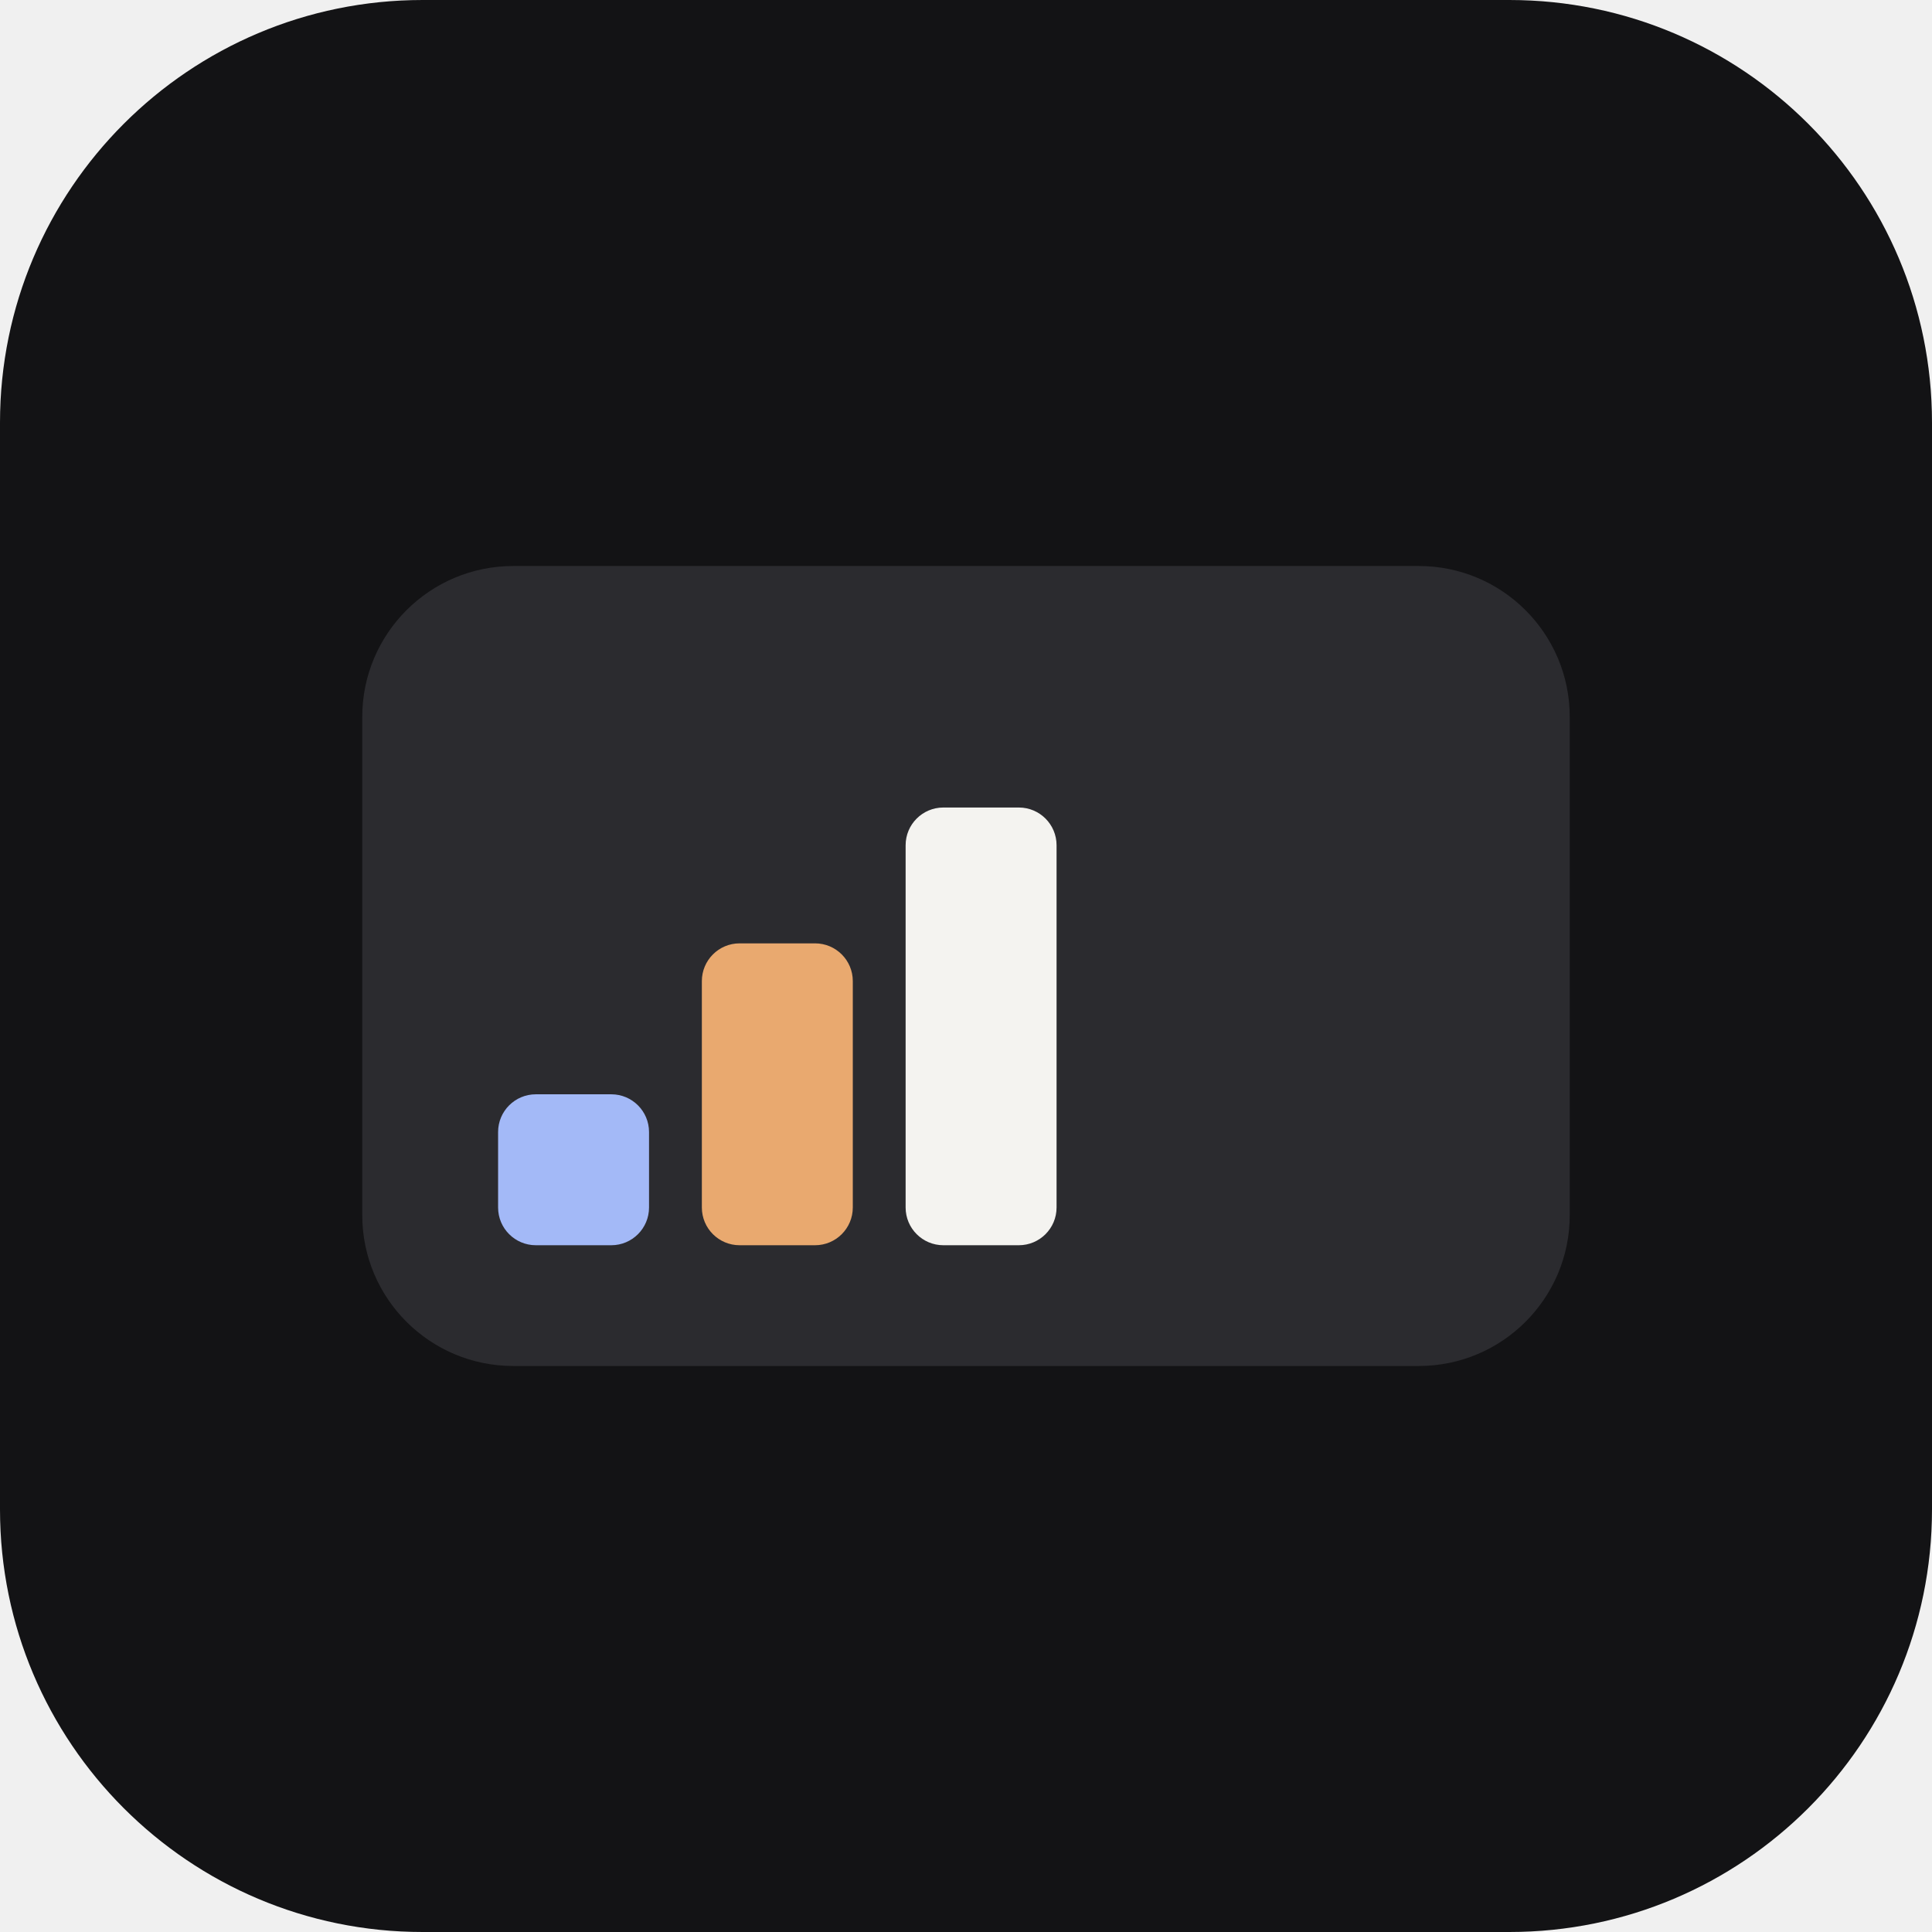
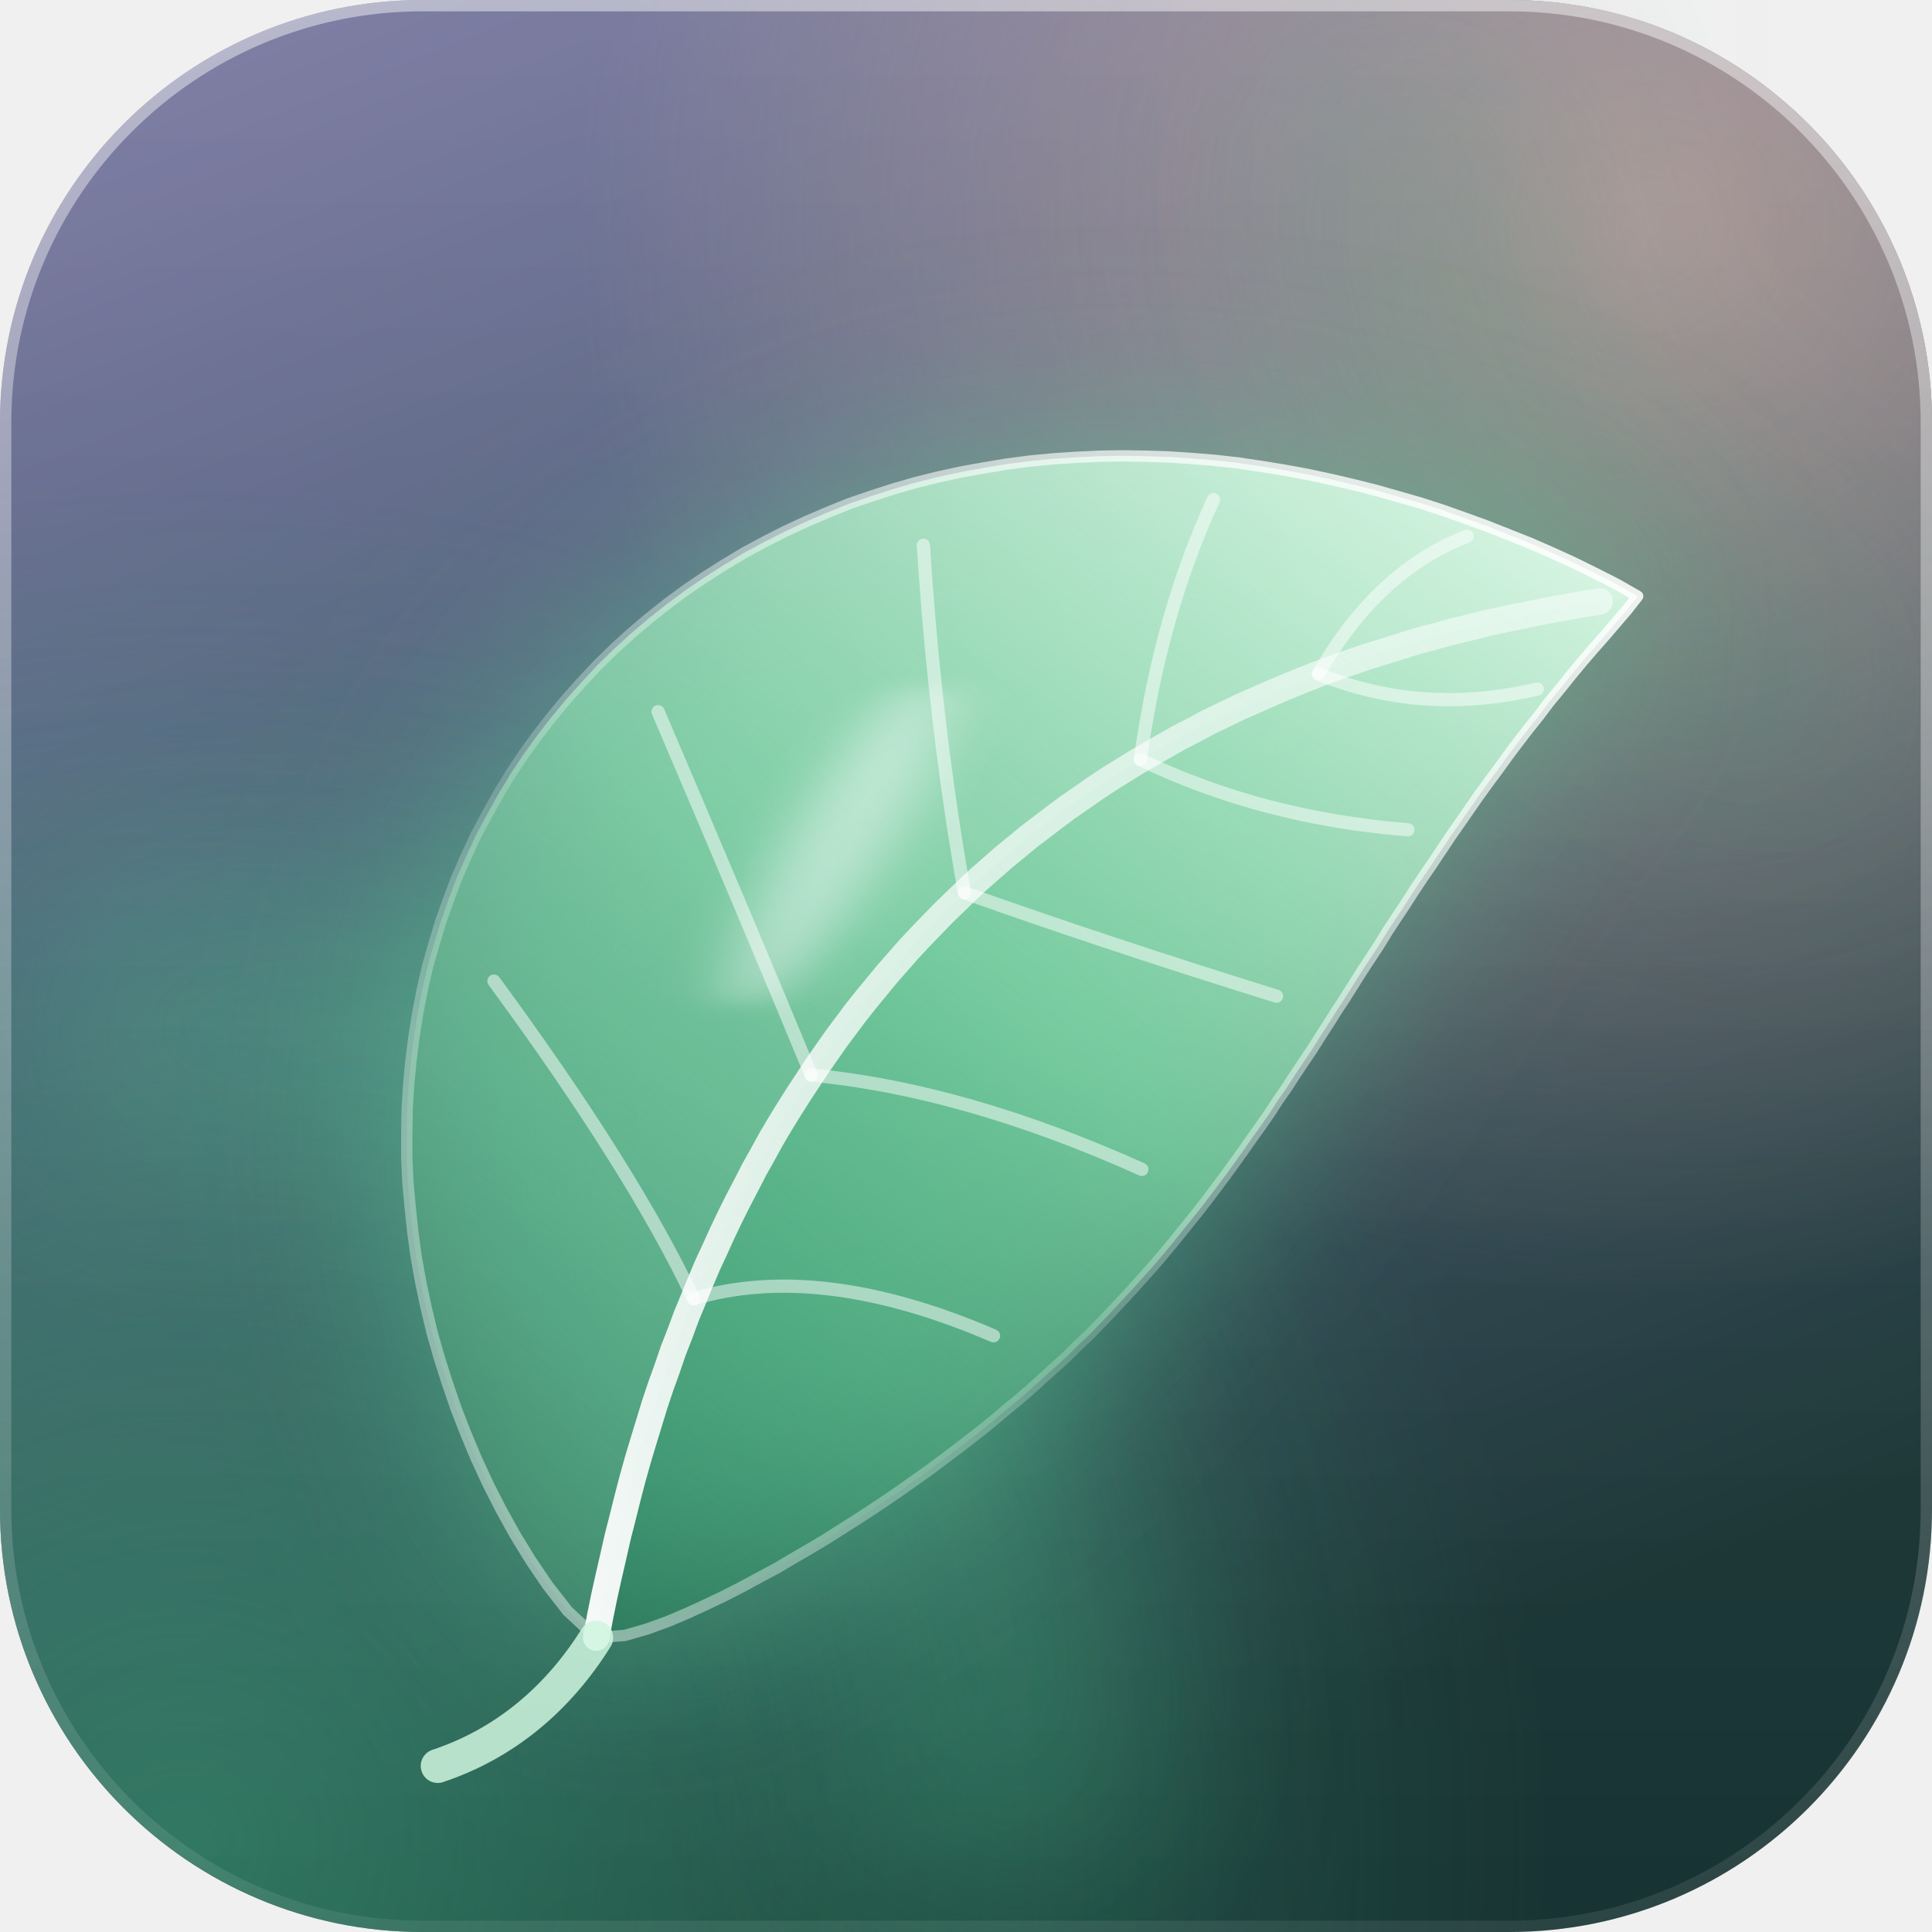
<svg xmlns="http://www.w3.org/2000/svg" viewBox="0 0 512 512">
-   <rect width="512" height="512" rx="112" fill="#131315" />
-   <rect x="96" y="150" width="320" height="212" rx="40" fill="#2B2B2F" />
-   <rect x="132" y="290" width="40" height="40" rx="10" fill="#A3B9F7" />
-   <rect x="186" y="250" width="40" height="80" rx="10" fill="#E9A96F" />
-   <rect x="240" y="214" width="40" height="116" rx="10" fill="#F4F3F0" />
+   <defs>
+     <linearGradient id="sky" x1="0" y1="0" x2="0.4" y2="1">
+       <stop offset="0" stop-color="#6E6A9A" />
+       <stop offset="0.45" stop-color="#3C4E6A" />
+       <stop offset="1" stop-color="#0E2A2A" />
+     </linearGradient>
+     <radialGradient id="warm" cx="0.85" cy="0.12" r="0.55">
+       <stop offset="0" stop-color="#E9B79A" stop-opacity="0.55" />
+       <stop offset="1" stop-color="#E9B79A" stop-opacity="0" />
+     </radialGradient>
+     <radialGradient id="green" cx="0.1" cy="0.95" r="0.7">
+       <stop offset="0" stop-color="#2F9A6E" stop-opacity="0.6" />
+       <stop offset="1" stop-color="#2F9A6E" stop-opacity="0" />
+     </radialGradient>
+     <linearGradient id="frost" x1="0" y1="0" x2="0" y2="1">
+       <stop offset="0" stop-color="#FFFFFF" stop-opacity="0.16" />
+       <stop offset="1" stop-color="#FFFFFF" stop-opacity="0.04" />
+     </linearGradient>
+     <linearGradient id="leaf" x1="0.9" y1="0" x2="0.1" y2="1">
+       <stop offset="0" stop-color="#DDFBE8" stop-opacity="0.95" />
+       <stop offset="0.5" stop-color="#7FD9A6" stop-opacity="0.72" />
+       <stop offset="1" stop-color="#1F7A55" stop-opacity="0.42" />
+     </linearGradient>
+     <linearGradient id="rim" x1="1" y1="0" x2="0" y2="1">
+       <stop offset="0" stop-color="#FFFFFF" stop-opacity="0.95" />
+       <stop offset="0.6" stop-color="#FFFFFF" stop-opacity="0.2" />
+       <stop offset="1" stop-color="#FFFFFF" stop-opacity="0.5" />
+     </linearGradient>
+     <linearGradient id="vein" x1="0" y1="1" x2="1" y2="0">
+       <stop offset="0" stop-color="#FFFFFF" stop-opacity="0.95" />
+       <stop offset="1" stop-color="#FFFFFF" stop-opacity="0.5" />
+     </linearGradient>
+     <linearGradient id="edge" x1="0" y1="0" x2="0" y2="1">
+       <stop offset="0" stop-color="#FFFFFF" stop-opacity="0.45" />
+       <stop offset="1" stop-color="#FFFFFF" stop-opacity="0.08" />
+     </linearGradient>
+     <filter id="blur" x="-30%" y="-30%" width="160%" height="160%">
+       <feGaussianBlur stdDeviation="34" />
+     </filter>
+     <filter id="glow" x="-60%" y="-60%" width="220%" height="220%">
+       <feGaussianBlur stdDeviation="26" />
+     </filter>
+     <filter id="soft" x="-50%" y="-50%" width="200%" height="200%">
+       <feGaussianBlur stdDeviation="6" />
+     </filter>
+   </defs>
+   <rect width="512" height="512" rx="112" fill="url(#sky)" />
+   <rect width="512" height="512" rx="112" fill="url(#warm)" />
+   <rect width="512" height="512" rx="112" fill="url(#green)" />
+   <g filter="url(#blur)" opacity="0.55">
+     <circle cx="70" cy="470" r="200" fill="none" stroke="#3FB383" stroke-width="46" />
+     <circle cx="520" cy="40" r="150" fill="none" stroke="#2E8C67" stroke-width="34" />
+   </g>
+   <rect width="512" height="512" rx="112" fill="url(#frost)" />
+   <g transform="translate(26 10)">
+     <path d="M 132.0 424.0 L 124.4 416.9 L 119.1 410.1 L 114.5 403.3 L 110.4 396.6 L 106.7 389.9 L 103.3 383.2 L 100.2 376.5 L 97.4 369.8 L 94.8 363.1 L 92.5 356.4 L 90.4 349.8 L 88.5 343.1 L 86.9 336.4 L 85.5 329.8 L 84.3 323.1 L 83.4 316.5 L 82.7 309.9 L 82.1 303.4 L 81.8 296.8 L 81.8 290.3 L 81.9 283.9 L 82.3 277.5 L 82.9 271.1 L 83.7 264.8 L 84.7 258.5 L 85.9 252.3 L 87.3 246.2 L 89.0 240.2 L 90.8 234.2 L 92.9 228.3 L 95.1 222.5 L 97.6 216.8 L 100.2 211.2 L 103.1 205.8 L 106.1 200.4 L 109.3 195.1 L 112.7 190.0 L 116.3 185.0 L 120.1 180.1 L 124.0 175.4 L 128.1 170.8 L 132.3 166.3 L 136.7 162.0 L 141.2 157.9 L 145.9 153.9 L 150.7 150.1 L 155.7 146.4 L 160.7 143.0 L 165.9 139.7 L 171.2 136.5 L 176.6 133.6 L 182.1 130.8 L 187.7 128.2 L 193.3 125.8 L 199.0 123.5 L 204.8 121.5 L 210.7 119.6 L 216.6 117.9 L 222.6 116.4 L 228.6 115.1 L 234.7 114.0 L 240.7 113.0 L 246.8 112.2 L 253.0 111.6 L 259.1 111.2 L 265.3 110.9 L 271.4 110.8 L 277.6 110.9 L 283.8 111.1 L 289.9 111.5 L 296.0 112.0 L 302.2 112.7 L 308.3 113.6 L 314.4 114.6 L 320.4 115.7 L 326.5 117.0 L 332.5 118.4 L 338.5 119.9 L 344.5 121.6 L 350.4 123.3 L 356.3 125.2 L 362.2 127.3 L 368.0 129.4 L 373.8 131.7 L 379.6 134.0 L 385.3 136.5 L 391.0 139.1 L 396.7 141.9 L 402.4 144.8 L 408.0 148.0 L 405.1 151.7 L 402.1 155.2 L 399.1 158.7 L 396.1 162.1 L 393.1 165.6 L 390.2 169.1 L 387.4 172.6 L 384.5 176.1 L 381.8 179.7 L 379.0 183.2 L 376.3 186.7 L 373.6 190.3 L 371.0 193.9 L 368.4 197.4 L 365.8 201.0 L 363.3 204.6 L 360.8 208.2 L 358.3 211.8 L 355.9 215.4 L 353.5 219.0 L 351.1 222.5 L 348.7 226.1 L 346.4 229.7 L 344.0 233.3 L 341.7 236.8 L 339.5 240.4 L 337.2 243.9 L 334.9 247.4 L 332.7 250.9 L 330.5 254.4 L 328.2 257.9 L 326.0 261.4 L 323.8 264.8 L 321.6 268.3 L 319.3 271.7 L 317.1 275.0 L 314.9 278.4 L 312.6 281.7 L 310.4 285.1 L 308.1 288.4 L 305.8 291.6 L 303.5 294.9 L 301.2 298.1 L 298.9 301.3 L 296.5 304.5 L 294.1 307.7 L 291.7 310.8 L 289.2 313.9 L 286.7 317.0 L 284.2 320.1 L 281.7 323.1 L 279.1 326.1 L 276.4 329.1 L 273.7 332.1 L 271.0 335.0 L 268.2 338.0 L 265.4 340.9 L 262.6 343.8 L 259.6 346.6 L 256.7 349.5 L 253.6 352.3 L 250.5 355.1 L 247.4 357.9 L 244.2 360.7 L 240.9 363.4 L 237.6 366.2 L 234.3 368.9 L 230.8 371.6 L 227.3 374.3 L 223.7 377.0 L 220.1 379.7 L 216.4 382.3 L 212.6 385.0 L 208.8 387.6 L 204.9 390.2 L 200.9 392.8 L 196.8 395.4 L 192.7 398.0 L 188.5 400.5 L 184.2 403.0 L 179.8 405.6 L 175.3 408.0 L 170.7 410.5 L 166.0 412.9 L 161.2 415.2 L 156.2 417.5 L 151.0 419.7 L 145.5 421.7 L 139.6 423.4 L 132.0 424.0 Z" fill="#5FD39A" opacity="0.55" filter="url(#glow)" />
+     <path d="M 132.0 424.0 L 124.4 416.9 L 119.1 410.1 L 114.5 403.3 L 110.4 396.6 L 106.7 389.9 L 103.3 383.2 L 100.2 376.5 L 97.4 369.8 L 94.8 363.1 L 92.5 356.4 L 90.4 349.8 L 88.5 343.1 L 86.9 336.4 L 85.5 329.8 L 84.3 323.1 L 83.4 316.5 L 82.7 309.9 L 82.1 303.4 L 81.8 296.8 L 81.8 290.3 L 81.9 283.9 L 82.3 277.5 L 82.9 271.1 L 83.7 264.8 L 84.7 258.5 L 85.9 252.3 L 87.3 246.2 L 89.0 240.2 L 90.8 234.2 L 92.9 228.3 L 95.1 222.5 L 97.6 216.8 L 100.2 211.2 L 103.1 205.8 L 106.1 200.4 L 109.3 195.1 L 112.7 190.0 L 116.3 185.0 L 120.1 180.1 L 124.0 175.4 L 128.1 170.8 L 132.3 166.3 L 136.7 162.0 L 141.2 157.9 L 145.9 153.9 L 150.7 150.1 L 155.7 146.4 L 160.7 143.0 L 165.9 139.7 L 171.2 136.5 L 176.6 133.6 L 182.1 130.8 L 187.7 128.2 L 193.3 125.8 L 199.0 123.5 L 204.8 121.5 L 210.7 119.6 L 216.6 117.9 L 222.6 116.4 L 228.6 115.1 L 234.7 114.0 L 240.7 113.0 L 246.8 112.2 L 253.0 111.6 L 259.1 111.2 L 265.3 110.9 L 271.4 110.8 L 277.6 110.9 L 283.8 111.1 L 289.9 111.5 L 296.0 112.0 L 302.2 112.7 L 308.3 113.6 L 314.4 114.6 L 320.4 115.7 L 326.5 117.0 L 332.5 118.4 L 338.5 119.9 L 344.5 121.6 L 350.4 123.3 L 356.3 125.2 L 362.2 127.3 L 368.0 129.4 L 373.8 131.7 L 379.6 134.0 L 385.3 136.5 L 391.0 139.1 L 396.7 141.9 L 402.4 144.8 L 408.0 148.0 L 405.1 151.7 L 402.1 155.2 L 399.1 158.7 L 396.1 162.1 L 393.1 165.6 L 390.2 169.1 L 387.4 172.6 L 384.5 176.1 L 381.8 179.7 L 379.0 183.2 L 376.3 186.7 L 373.6 190.3 L 371.0 193.9 L 368.4 197.4 L 365.8 201.0 L 363.3 204.6 L 360.8 208.2 L 358.3 211.8 L 355.9 215.4 L 353.5 219.0 L 351.1 222.5 L 348.7 226.1 L 346.4 229.7 L 344.0 233.3 L 341.7 236.8 L 339.5 240.4 L 337.2 243.9 L 334.9 247.4 L 332.7 250.9 L 330.5 254.4 L 328.2 257.9 L 326.0 261.4 L 323.8 264.8 L 321.6 268.3 L 319.3 271.7 L 317.1 275.0 L 314.9 278.4 L 312.6 281.7 L 310.4 285.1 L 308.1 288.4 L 305.8 291.6 L 303.5 294.9 L 301.2 298.1 L 298.9 301.3 L 296.5 304.5 L 294.1 307.7 L 291.7 310.8 L 289.2 313.9 L 286.7 317.0 L 284.2 320.1 L 281.7 323.1 L 279.1 326.1 L 276.4 329.1 L 273.7 332.1 L 271.0 335.0 L 268.2 338.0 L 265.4 340.9 L 262.6 343.8 L 259.6 346.6 L 256.7 349.5 L 253.6 352.3 L 250.5 355.1 L 247.4 357.9 L 244.2 360.7 L 240.9 363.4 L 237.6 366.2 L 234.3 368.9 L 230.8 371.6 L 227.3 374.3 L 223.7 377.0 L 220.1 379.7 L 216.4 382.3 L 212.6 385.0 L 208.8 387.6 L 204.9 390.2 L 200.9 392.8 L 196.8 395.4 L 192.7 398.0 L 188.5 400.5 L 184.2 403.0 L 179.8 405.6 L 175.3 408.0 L 170.7 410.5 L 166.0 412.9 L 161.2 415.2 L 156.2 417.5 L 151.0 419.7 L 145.5 421.7 L 139.6 423.4 L 132.0 424.0 Z" fill="url(#leaf)" />
+     <path d="M 132.0 424.0 L 124.4 416.9 L 119.1 410.1 L 114.5 403.3 L 110.4 396.6 L 106.7 389.9 L 103.3 383.2 L 100.2 376.5 L 97.4 369.8 L 94.8 363.1 L 92.5 356.4 L 90.4 349.8 L 88.5 343.1 L 86.9 336.4 L 85.5 329.8 L 84.3 323.1 L 83.4 316.5 L 82.7 309.9 L 82.1 303.4 L 81.8 296.8 L 81.8 290.3 L 81.9 283.9 L 82.3 277.5 L 82.9 271.1 L 83.7 264.8 L 84.7 258.5 L 85.9 252.3 L 87.3 246.2 L 89.0 240.2 L 90.8 234.2 L 92.9 228.3 L 95.1 222.5 L 97.6 216.8 L 100.2 211.2 L 103.1 205.8 L 106.1 200.4 L 109.3 195.1 L 112.7 190.0 L 116.3 185.0 L 120.1 180.1 L 124.0 175.4 L 128.1 170.8 L 132.3 166.3 L 136.7 162.0 L 141.2 157.9 L 145.9 153.9 L 150.7 150.1 L 155.7 146.4 L 160.7 143.0 L 165.9 139.7 L 171.2 136.5 L 176.6 133.6 L 182.1 130.8 L 187.7 128.2 L 193.3 125.8 L 199.0 123.5 L 204.8 121.5 L 210.7 119.6 L 216.6 117.9 L 222.6 116.4 L 228.6 115.1 L 234.7 114.0 L 240.7 113.0 L 246.8 112.2 L 253.0 111.6 L 259.1 111.2 L 265.3 110.9 L 271.4 110.8 L 277.6 110.9 L 283.8 111.1 L 289.9 111.5 L 296.0 112.0 L 302.2 112.7 L 308.3 113.6 L 314.4 114.6 L 320.4 115.7 L 326.5 117.0 L 332.5 118.4 L 338.5 119.9 L 344.5 121.6 L 350.4 123.3 L 356.3 125.2 L 362.2 127.3 L 368.0 129.4 L 373.8 131.7 L 379.6 134.0 L 385.3 136.5 L 391.0 139.1 L 396.7 141.9 L 402.4 144.8 L 408.0 148.0 L 408.0 148.0 L 402.9 148.7 L 397.9 149.4 L 392.9 150.2 L 387.9 151.1 L 383.0 152.0 L 378.2 153.0 L 373.3 154.0 L 368.6 155.0 L 363.8 156.2 L 359.2 157.3 L 354.5 158.6 L 349.9 159.8 L 345.4 161.2 L 340.9 162.6 L 336.4 164.0 L 332.0 165.5 L 327.7 167.0 L 323.4 168.6 L 319.1 170.3 L 314.9 172.0 L 310.7 173.8 L 306.6 175.6 L 302.5 177.4 L 298.4 179.4 L 294.4 181.3 L 290.5 183.4 L 286.6 185.4 L 282.7 187.6 L 278.9 189.8 L 275.1 192.0 L 271.4 194.3 L 267.7 196.6 L 264.1 199.0 L 260.5 201.5 L 256.9 204.0 L 253.4 206.6 L 250.0 209.2 L 246.6 211.8 L 243.2 214.6 L 239.9 217.3 L 236.6 220.2 L 233.4 223.0 L 230.2 226.0 L 227.1 229.0 L 224.0 232.0 L 221.0 235.1 L 218.0 238.2 L 215.0 241.4 L 212.1 244.7 L 209.2 248.0 L 206.4 251.4 L 203.6 254.8 L 200.9 258.2 L 198.2 261.8 L 195.6 265.3 L 193.0 269.0 L 190.5 272.6 L 188.0 276.4 L 185.5 280.2 L 183.1 284.0 L 180.7 287.9 L 178.4 291.8 L 176.2 295.8 L 173.9 299.9 L 171.8 304.0 L 169.6 308.2 L 167.5 312.4 L 165.5 316.6 L 163.5 321.0 L 161.5 325.3 L 159.6 329.8 L 157.8 334.2 L 155.9 338.8 L 154.2 343.4 L 152.4 348.0 L 150.8 352.7 L 149.1 357.4 L 147.5 362.2 L 146.0 367.1 L 144.5 372.0 L 143.0 377.0 L 141.6 382.0 L 140.3 387.0 L 139.0 392.2 L 137.7 397.3 L 136.5 402.6 L 135.3 407.8 L 134.1 413.2 L 133.0 418.6 L 132.0 424.0 Z" fill="#FFFFFF" fill-opacity="0.08" />
+     <path d="M 132.0 424.0 L 124.4 416.9 L 119.1 410.1 L 114.5 403.3 L 110.4 396.6 L 106.7 389.9 L 103.3 383.2 L 100.2 376.5 L 97.4 369.8 L 94.8 363.1 L 92.5 356.4 L 90.4 349.8 L 88.5 343.1 L 86.9 336.4 L 85.5 329.8 L 84.3 323.1 L 83.4 316.5 L 82.7 309.9 L 82.1 303.4 L 81.8 296.8 L 81.8 290.3 L 81.9 283.9 L 82.3 277.5 L 82.9 271.1 L 83.7 264.8 L 84.7 258.5 L 85.9 252.3 L 87.3 246.2 L 89.0 240.2 L 90.8 234.2 L 92.9 228.3 L 95.1 222.5 L 97.6 216.8 L 100.2 211.2 L 103.1 205.8 L 106.1 200.4 L 109.3 195.1 L 112.7 190.0 L 116.3 185.0 L 120.1 180.1 L 124.0 175.4 L 128.1 170.8 L 132.3 166.3 L 136.7 162.0 L 141.2 157.9 L 145.9 153.9 L 150.7 150.1 L 155.7 146.4 L 160.7 143.0 L 165.9 139.7 L 171.2 136.5 L 176.6 133.6 L 182.1 130.8 L 187.7 128.2 L 193.3 125.8 L 199.0 123.5 L 204.8 121.5 L 210.7 119.6 L 216.6 117.9 L 222.6 116.4 L 228.6 115.1 L 234.7 114.0 L 240.7 113.0 L 246.8 112.2 L 253.0 111.6 L 259.1 111.2 L 265.3 110.9 L 271.4 110.8 L 277.6 110.9 L 283.8 111.1 L 289.9 111.5 L 296.0 112.0 L 302.2 112.7 L 308.3 113.6 L 314.4 114.6 L 320.4 115.7 L 326.5 117.0 L 332.5 118.4 L 338.5 119.9 L 344.5 121.6 L 350.4 123.3 L 356.3 125.2 L 362.2 127.3 L 368.0 129.4 L 373.8 131.7 L 379.6 134.0 L 385.3 136.5 L 391.0 139.1 L 396.7 141.9 L 402.4 144.8 L 408.0 148.0 L 405.1 151.7 L 402.1 155.2 L 399.1 158.7 L 396.1 162.1 L 393.1 165.6 L 390.2 169.1 L 387.4 172.6 L 384.5 176.1 L 381.8 179.7 L 379.0 183.2 L 376.3 186.7 L 373.6 190.3 L 371.0 193.9 L 368.4 197.4 L 365.8 201.0 L 363.3 204.6 L 360.8 208.2 L 358.3 211.8 L 355.9 215.4 L 353.5 219.0 L 351.1 222.5 L 348.7 226.1 L 346.4 229.7 L 344.0 233.3 L 341.7 236.8 L 339.5 240.4 L 337.2 243.9 L 334.9 247.4 L 332.7 250.9 L 330.5 254.4 L 328.2 257.9 L 326.0 261.4 L 323.8 264.8 L 321.6 268.3 L 319.3 271.7 L 317.1 275.0 L 314.9 278.4 L 312.6 281.7 L 310.4 285.1 L 308.1 288.4 L 305.8 291.6 L 303.5 294.9 L 301.2 298.1 L 298.9 301.3 L 296.5 304.5 L 294.1 307.7 L 291.7 310.8 L 289.2 313.9 L 286.7 317.0 L 284.2 320.1 L 281.7 323.1 L 279.1 326.1 L 276.4 329.1 L 273.7 332.1 L 271.0 335.0 L 268.2 338.0 L 265.4 340.9 L 262.6 343.8 L 259.6 346.6 L 256.7 349.5 L 253.6 352.3 L 250.5 355.1 L 247.4 357.9 L 244.2 360.7 L 240.9 363.4 L 237.6 366.2 L 234.3 368.9 L 230.8 371.6 L 227.3 374.3 L 223.7 377.0 L 220.1 379.7 L 216.4 382.3 L 212.6 385.0 L 208.8 387.6 L 204.9 390.2 L 200.9 392.8 L 196.8 395.4 L 192.7 398.0 L 188.5 400.5 L 184.2 403.0 L 179.8 405.6 L 175.3 408.0 L 170.7 410.5 L 166.0 412.9 L 161.2 415.2 L 156.2 417.5 L 151.0 419.7 L 145.5 421.7 L 139.6 423.4 L 132.0 424.0 Z" fill="none" stroke="url(#rim)" stroke-width="3" stroke-linejoin="round" />
+     <path d="M 132.0 424.0 L 133.0 418.6 L 134.1 413.2 L 135.3 407.8 L 136.5 402.6 L 137.7 397.3 L 139.0 392.2 L 140.3 387.0 L 141.6 382.0 L 143.0 377.0 L 144.5 372.0 L 146.0 367.1 L 147.5 362.2 L 149.1 357.4 L 150.8 352.7 L 152.4 348.0 L 154.2 343.4 L 155.9 338.8 L 157.8 334.2 L 159.6 329.8 L 161.5 325.3 L 163.5 321.0 L 165.5 316.6 L 167.5 312.4 L 169.6 308.2 L 171.8 304.0 L 173.9 299.9 L 176.2 295.8 L 178.4 291.8 L 180.7 287.9 L 183.1 284.0 L 185.5 280.2 L 188.0 276.4 L 190.5 272.6 L 193.0 269.0 L 195.6 265.3 L 198.2 261.8 L 200.9 258.2 L 203.6 254.8 L 206.4 251.4 L 209.2 248.0 L 212.1 244.7 L 215.0 241.4 L 218.0 238.2 L 221.0 235.1 L 224.0 232.0 L 227.1 229.0 L 230.2 226.0 L 233.4 223.0 L 236.6 220.2 L 239.9 217.3 L 243.2 214.6 L 246.6 211.8 L 250.0 209.2 L 253.4 206.6 L 256.9 204.0 L 260.5 201.5 L 264.1 199.0 L 267.7 196.6 L 271.4 194.3 L 275.1 192.0 L 278.9 189.8 L 282.7 187.6 L 286.6 185.4 L 290.5 183.4 L 294.4 181.3 L 298.4 179.4 L 302.5 177.4 L 306.6 175.6 L 310.7 173.8 L 314.9 172.0 L 319.1 170.3 L 323.4 168.6 L 327.7 167.0 L 332.0 165.5 L 336.4 164.0 L 340.9 162.6 L 345.4 161.2 L 349.9 159.8 L 354.5 158.6 L 359.2 157.3 L 363.8 156.2 L 368.6 155.0 L 373.3 154.0 L 378.2 153.0 L 383.0 152.0 L 387.9 151.1 L 392.9 150.2 L 397.9 149.4" fill="none" stroke="url(#vein)" stroke-width="7" stroke-linecap="round" stroke-linejoin="round" />
+     <g fill="none" stroke="#FFFFFF" stroke-opacity="0.5" stroke-width="3.5" stroke-linecap="round">
+       <path d="M 157.8 334.2 Q 141.7 300.1 104.9 250.0" />
+       <path d="M 157.8 334.2 Q 191.3 324.2 237.3 344.0" />
+       <path d="M 189.0 274.9 Q 171.9 233.6 148.4 178.6" />
+       <path d="M 189.0 274.9 Q 229.7 278.8 276.6 299.9" />
+       <path d="M 229.6 226.6 Q 221.8 182.7 218.7 134.5" />
+       <path d="M 229.6 226.6 Q 267.9 240.2 312.3 254.0" />
+       <path d="M 276.2 191.3 Q 281.5 152.9 295.6 122.4" />
+       <path d="M 276.2 191.3 Q 308.4 206.8 347.1 209.9" />
+       <path d="M 323.4 168.6 Q 339.1 141.2 362.8 132.1" />
+       <path d="M 323.4 168.6 Q 350.8 179.8 381.4 172.6" />
+     </g>
+     <path d="M 132.0 424.0 C 122 440 108 452 90 458" fill="none" stroke="#CFF5DE" stroke-opacity="0.85" stroke-width="9" stroke-linecap="round" />
+     <ellipse cx="196" cy="214" rx="50" ry="12" transform="rotate(-58 196 214)" fill="#FFFFFF" fill-opacity="0.45" filter="url(#soft)" />
+   </g>
+   <rect x="1.5" y="1.5" width="509" height="509" rx="110.5" fill="none" stroke="url(#edge)" stroke-width="3" />
</svg>
